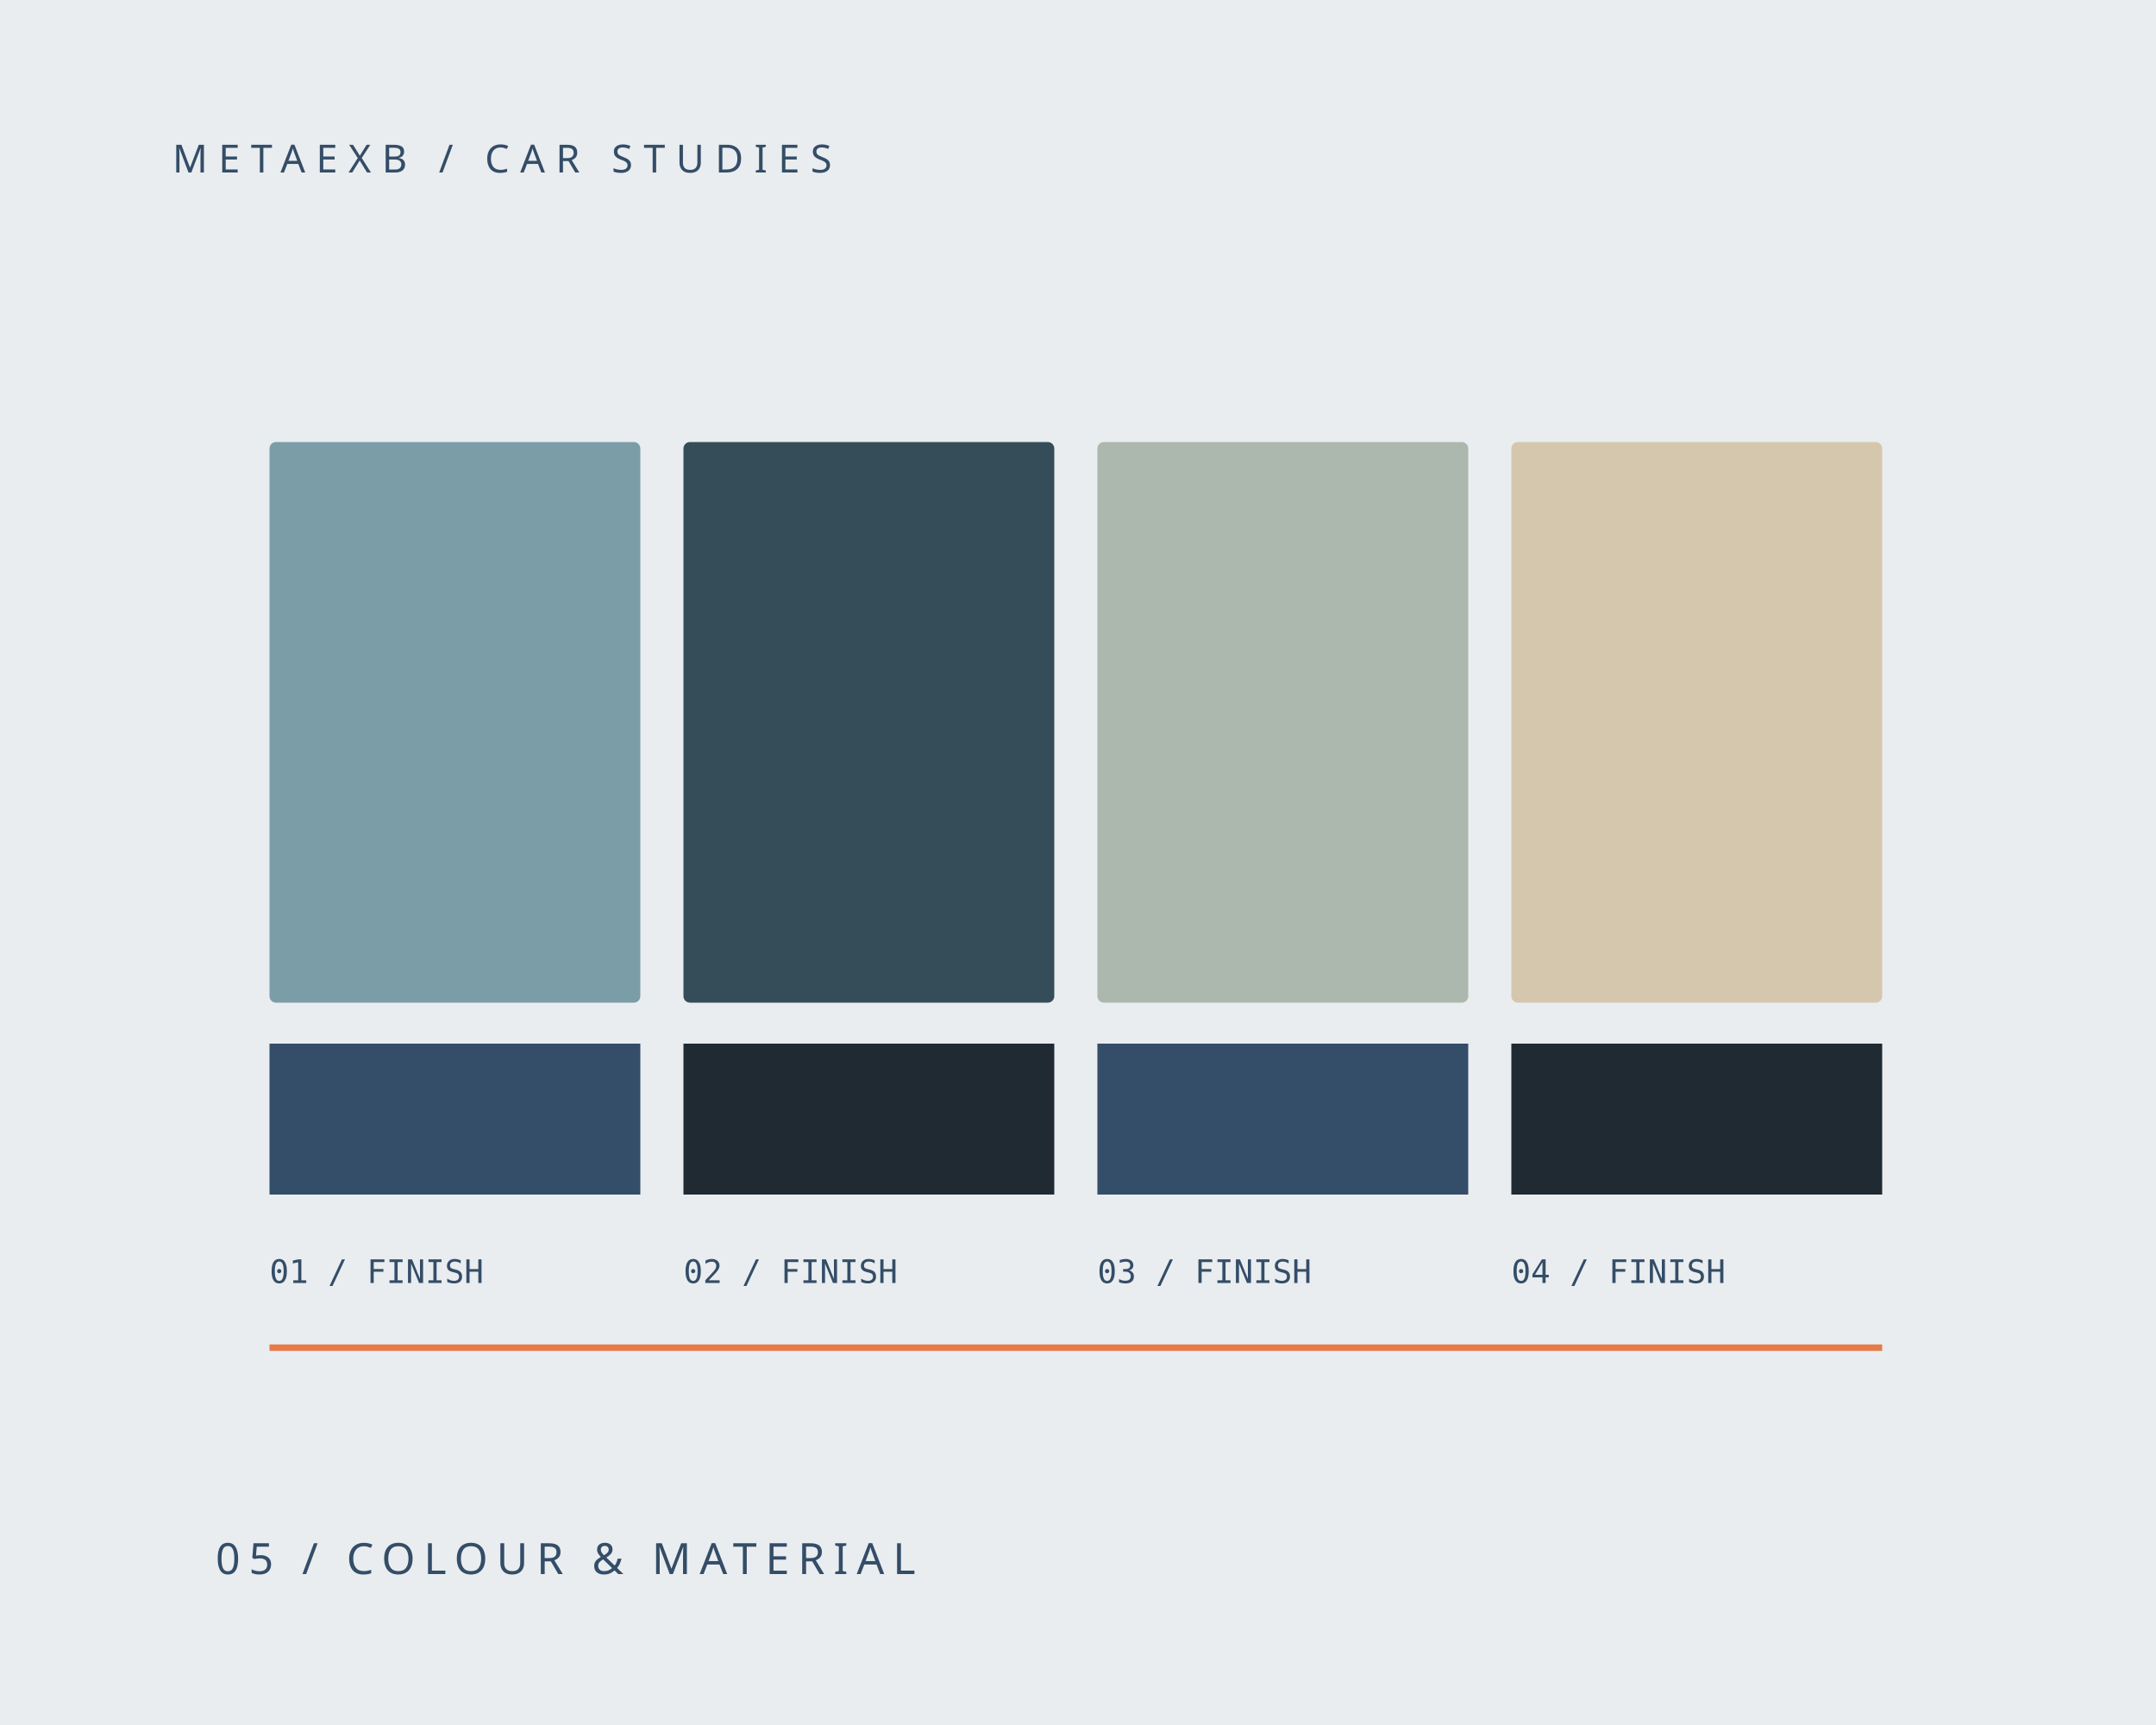
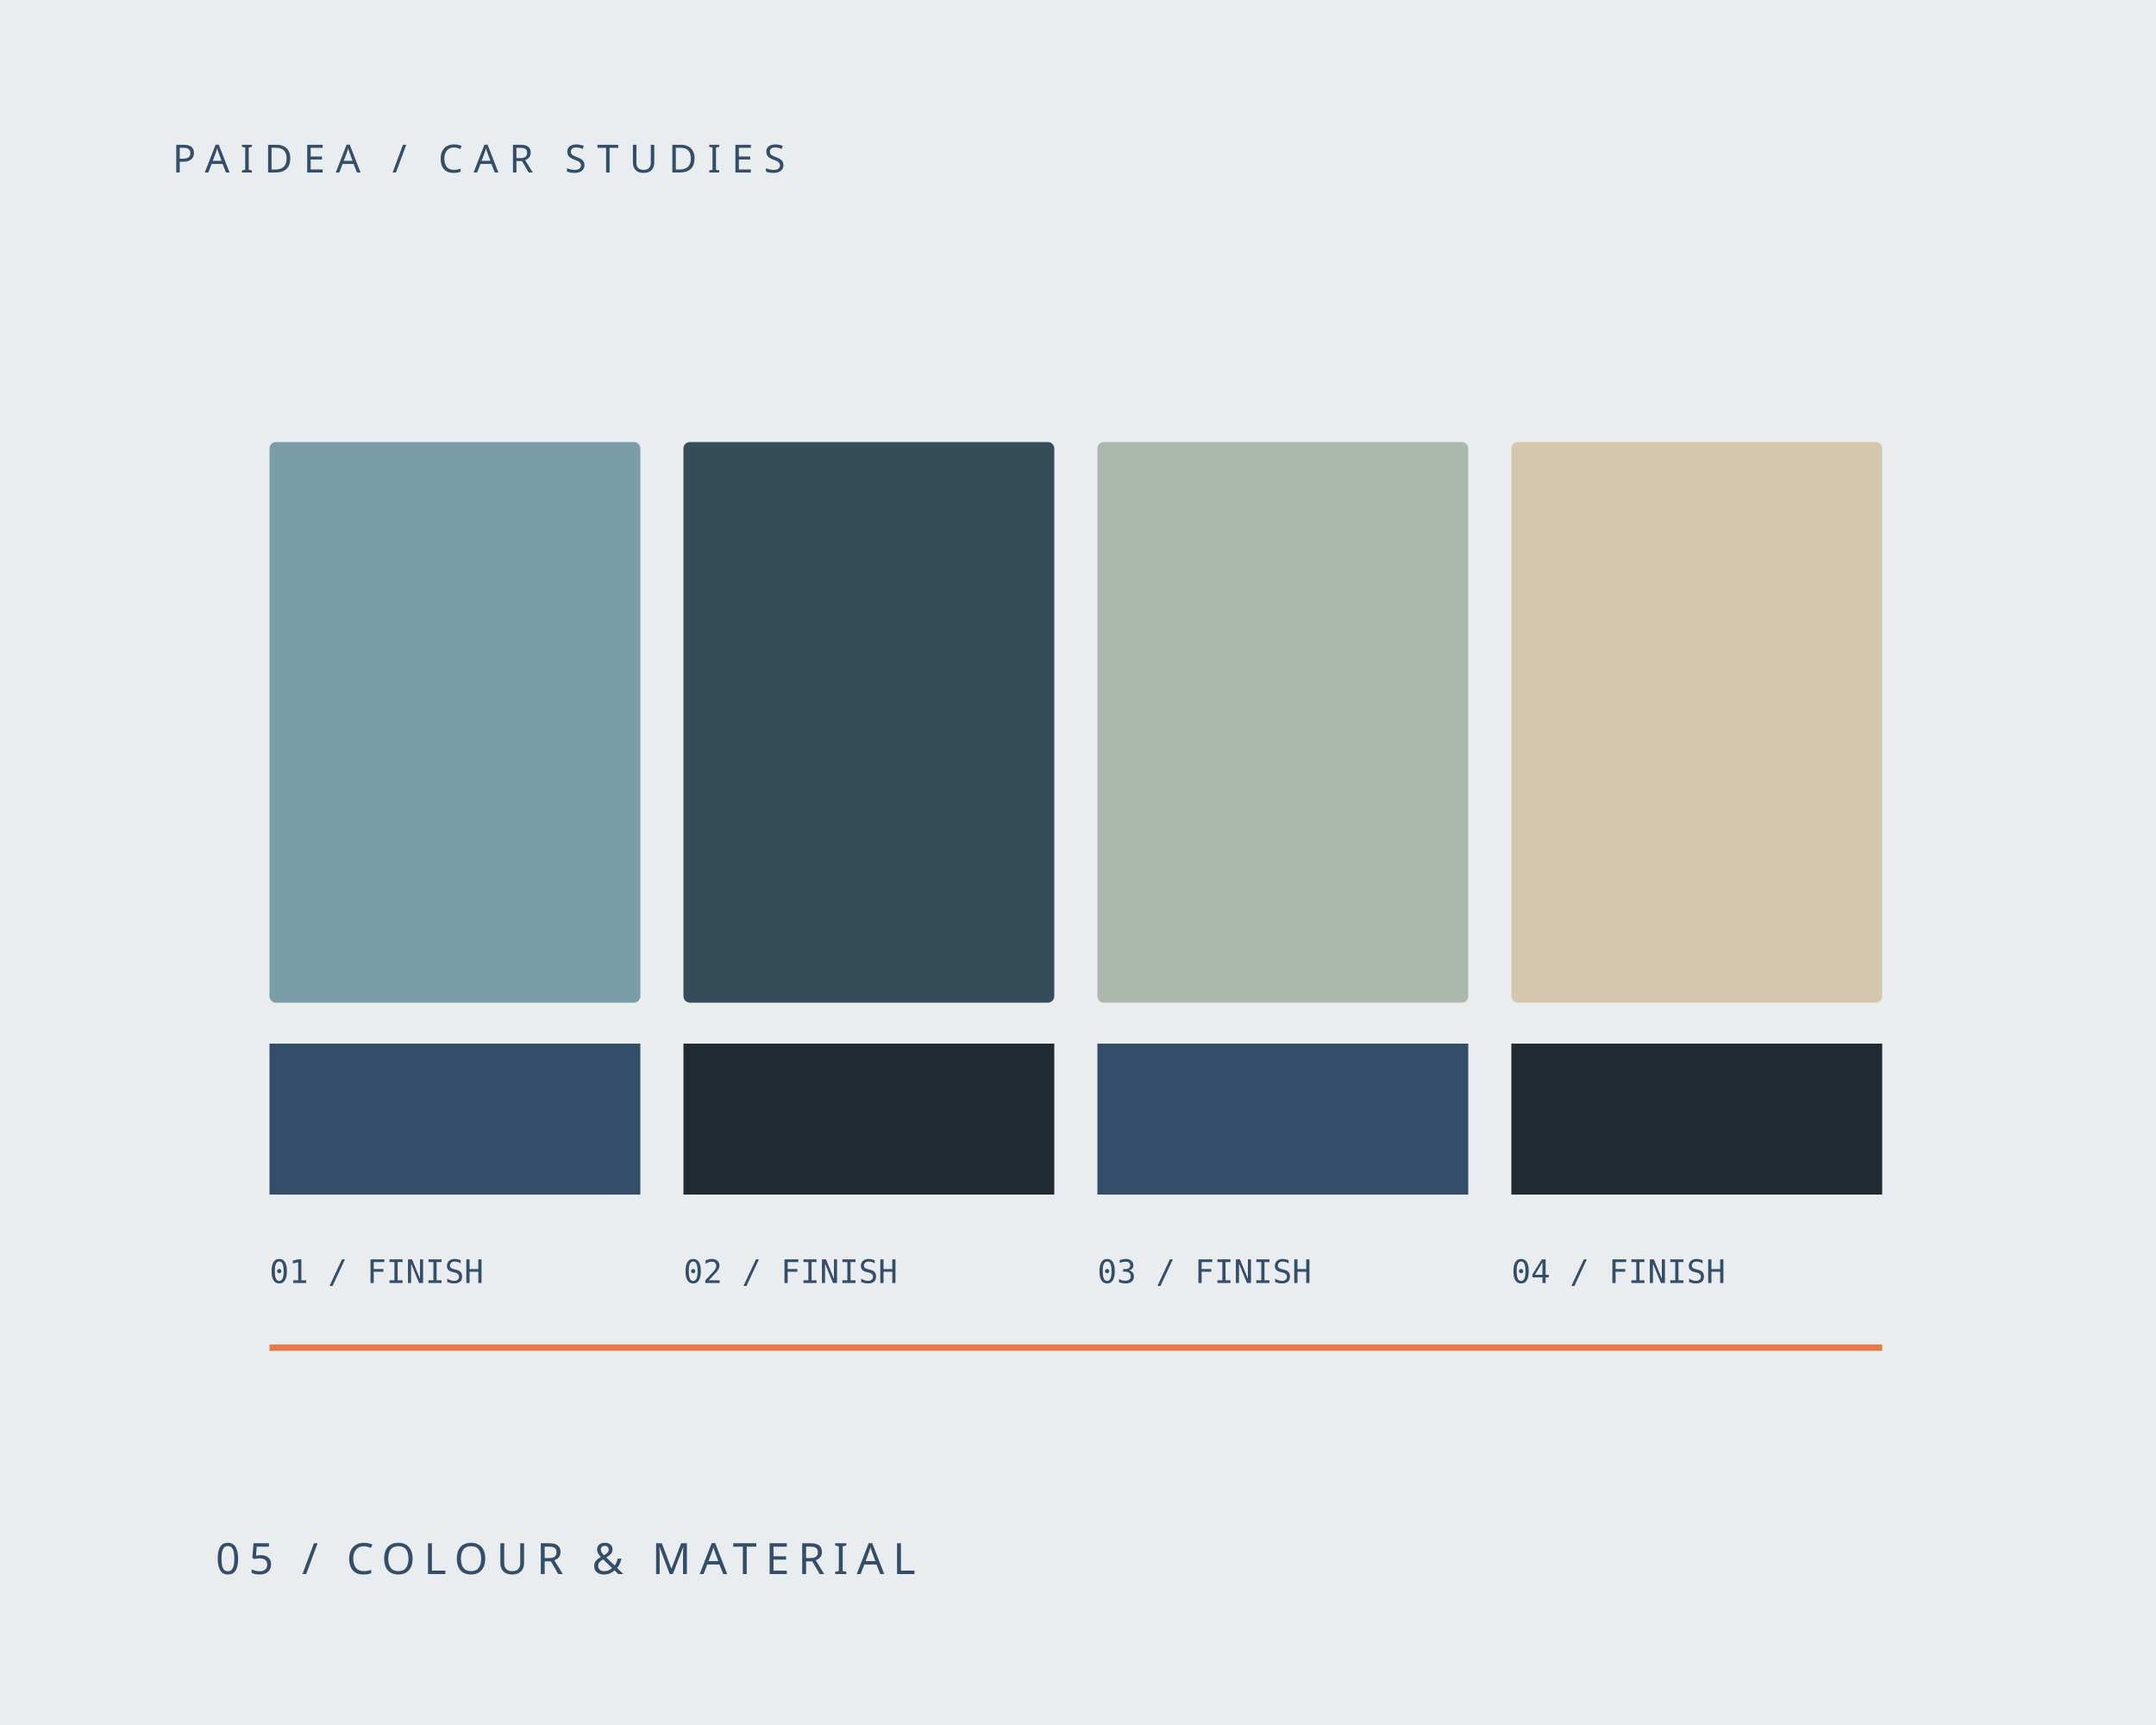
<svg xmlns="http://www.w3.org/2000/svg" width="1000" height="800" viewBox="0 0 1000 800">
  <rect width="1000" height="800" fill="#e9edef" />
-   <text x="80" y="80" font-family="sans-serif" font-size="18" letter-spacing="5" fill="#344d68">METAEXB / CAR STUDIES</text>
+   <text x="80" y="80" font-family="sans-serif" font-size="18" letter-spacing="5" fill="#344d68">PAIDEA / CAR STUDIES</text>
  <rect x="125" y="205" width="172" height="260" rx="3" fill="#7b9da8" />
  <rect x="125" y="484" width="172" height="70" fill="#344d68" />
  <text x="125" y="595" font-family="monospace" font-size="15" fill="#344d68">01 / FINISH</text>
  <rect x="317" y="205" width="172" height="260" rx="3" fill="#344d58" />
  <rect x="317" y="484" width="172" height="70" fill="#202a33" />
  <text x="317" y="595" font-family="monospace" font-size="15" fill="#344d68">02 / FINISH</text>
  <rect x="509" y="205" width="172" height="260" rx="3" fill="#acb7ad" />
  <rect x="509" y="484" width="172" height="70" fill="#344d68" />
  <text x="509" y="595" font-family="monospace" font-size="15" fill="#344d68">03 / FINISH</text>
  <rect x="701" y="205" width="172" height="260" rx="3" fill="#d5c7ad" />
  <rect x="701" y="484" width="172" height="70" fill="#202a33" />
  <text x="701" y="595" font-family="monospace" font-size="15" fill="#344d68">04 / FINISH</text>
  <path d="M125 625H873" stroke="#e57b46" stroke-width="3" />
  <text x="100" y="730" font-family="sans-serif" font-size="20" letter-spacing="4" fill="#344d68">05 / COLOUR &amp; MATERIAL</text>
</svg>
